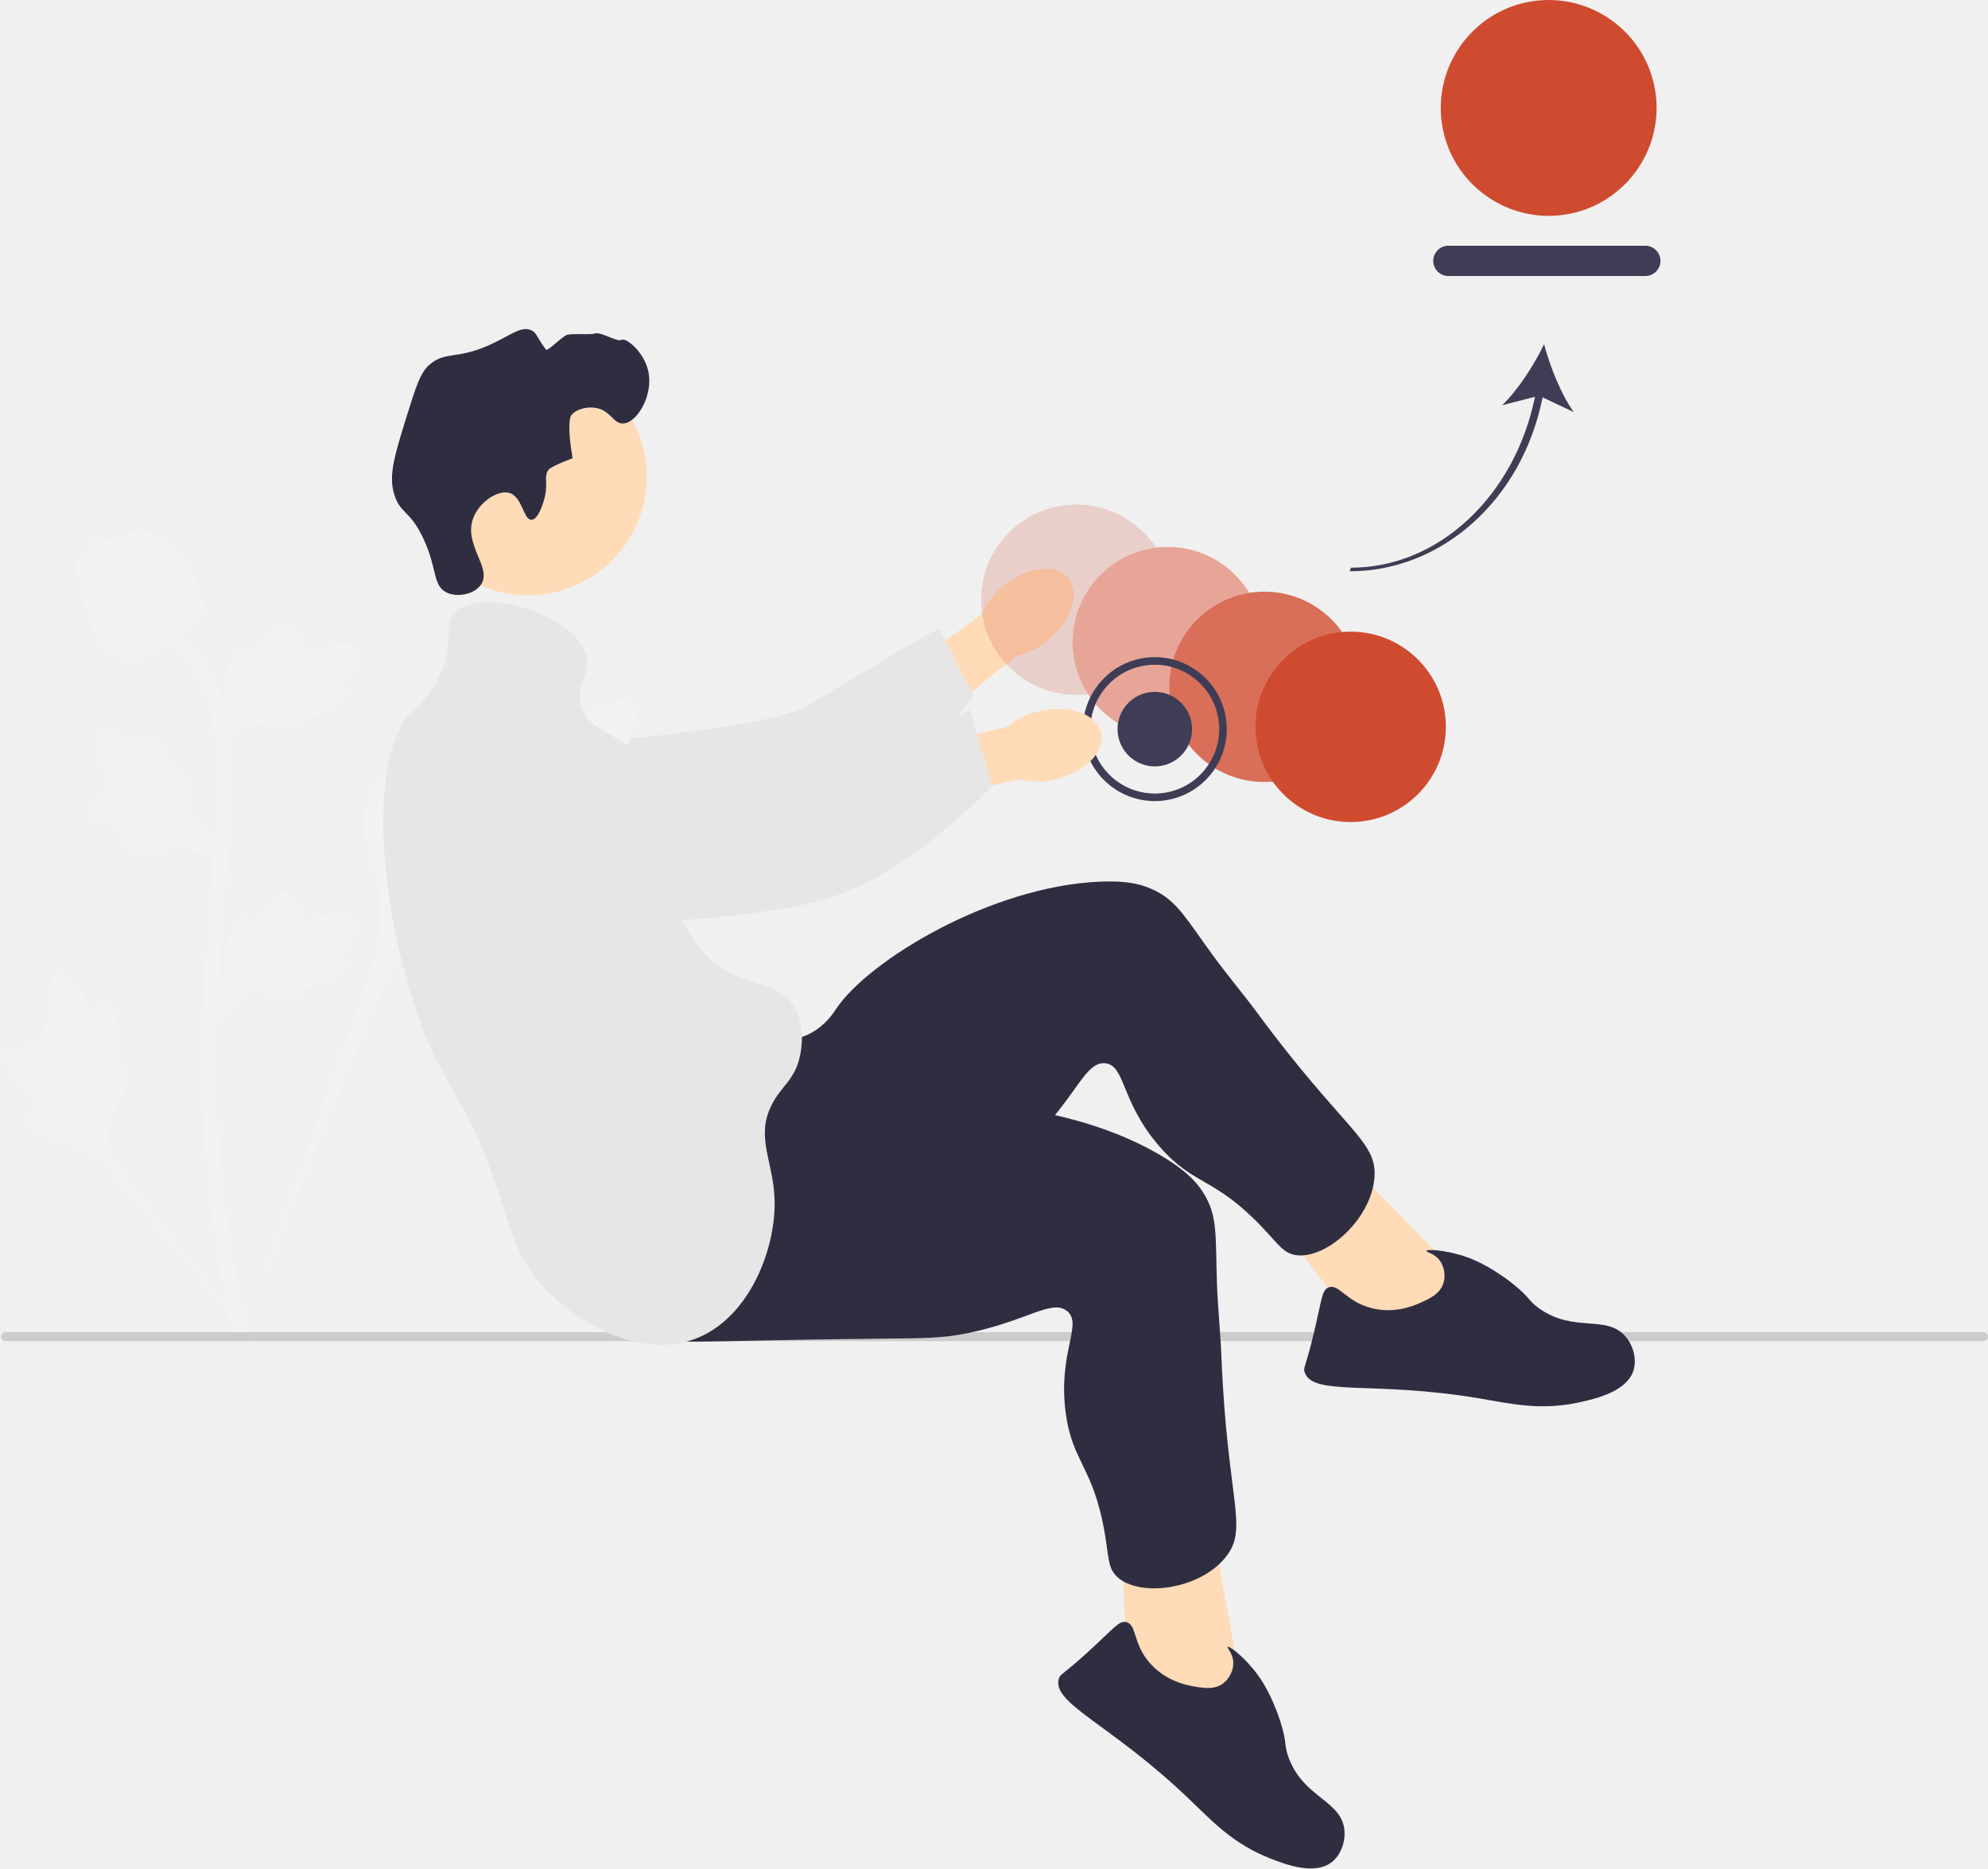
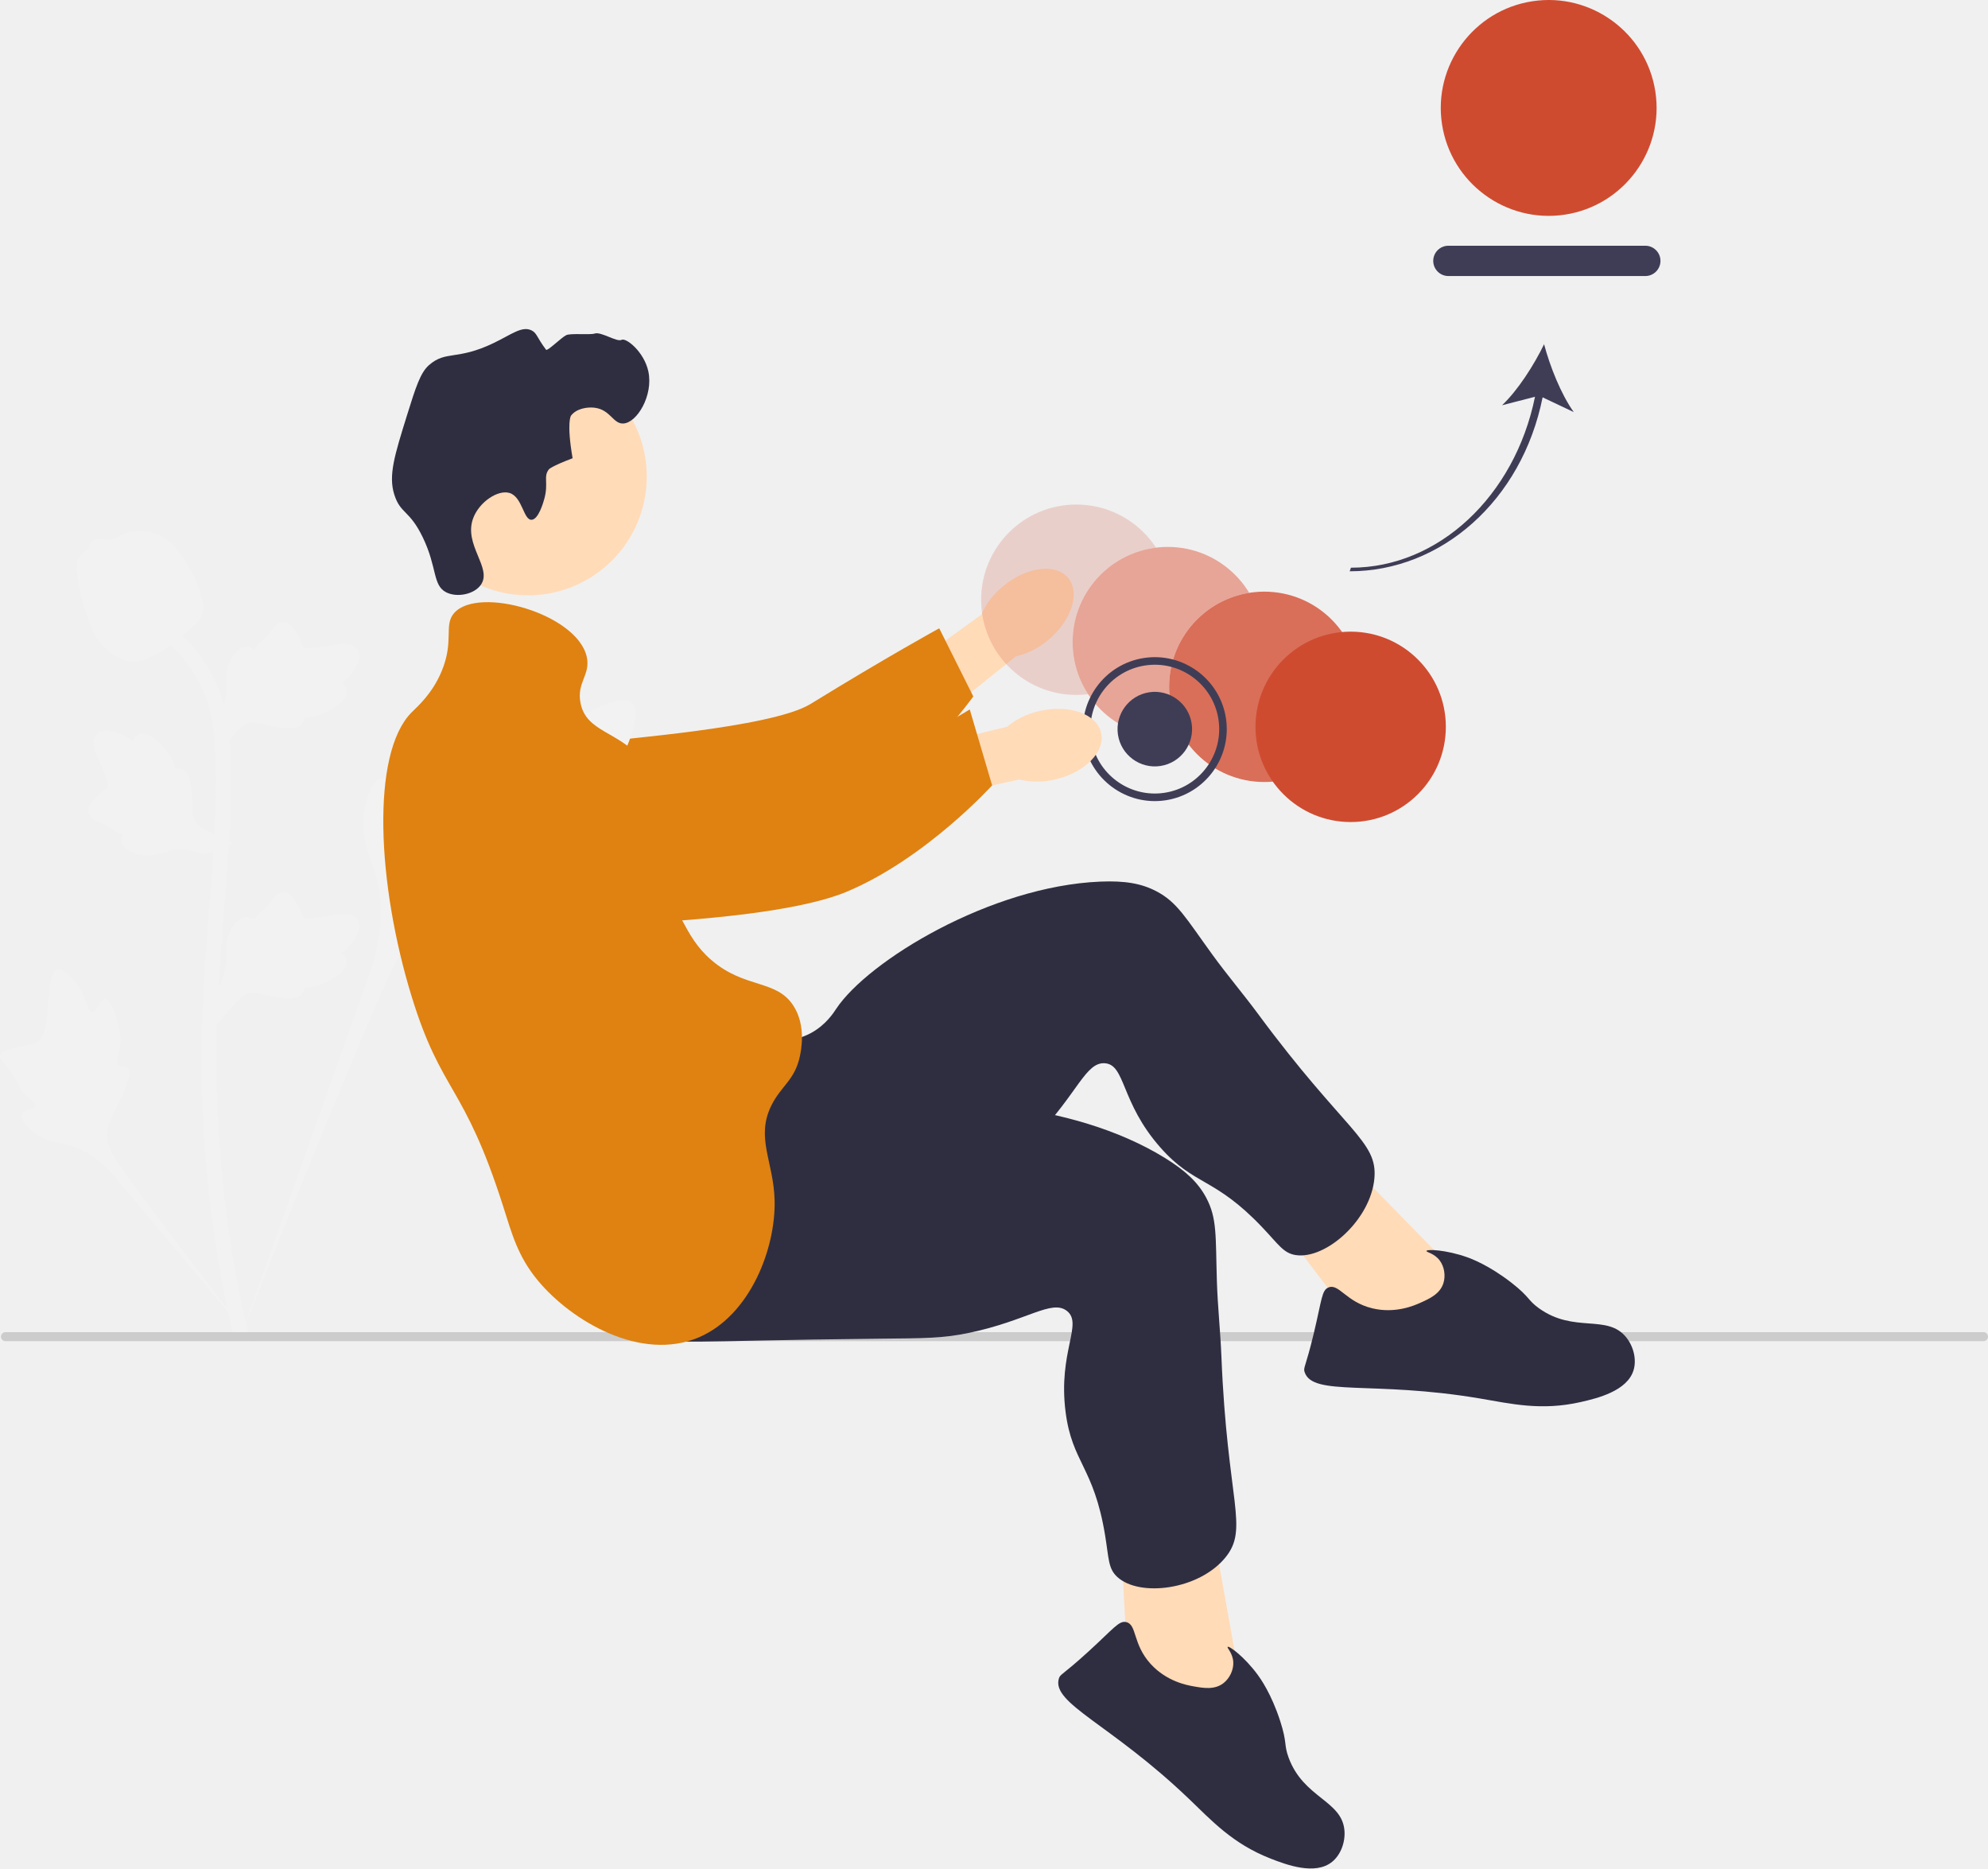
<svg xmlns="http://www.w3.org/2000/svg" width="524.926" height="493.293" viewBox="0 0 524.926 493.293">
  <g>
    <path d="M407.321,104.9l8.23,3.899c-3.376-4.711-6.284-12.068-7.841-17.922-2.637,5.453-6.887,12.126-11.094,16.112l8.698-2.238c-5.36,26.268-25.519,45.126-48.604,45.126l-.327,.949c24.113,0,45.466-18.596,50.938-45.925Z" fill="#3f3d56" />
    <path d="M382.442,64.876h52c2.206,0,4,1.794,4,4,0,2.206-1.794,4-4,4h-52c-2.206,0-4-1.794-4-4,0-2.206,1.794-4,4-4Z" fill="#3f3d56" />
  </g>
  <path id="uuid-0273e7bd-2c5c-4a7f-b62c-18eea742226e-231" d="M264.923,154.721c6.2-5.123,13.869-6.077,17.129-2.13,3.26,3.946,.876,11.297-5.327,16.421-2.45,2.081-5.362,3.545-8.494,4.269l-26.544,21.375-9.765-12.67,27.204-19.727c1.303-2.94,3.29-5.524,5.797-7.538Z" fill="#ffdbb8" />
-   <path d="M111.501,202.949c-.013-.945-.005-9.191,6.1-14.403,7.012-5.987,16.907-3.564,20.378-2.714,8.017,1.963,8.674,5.402,16.203,8.936,14.085,6.611-3.563,3.227,4.818,1.107,2.901-.734,44.638-3.628,55.027-10.023,20.206-12.436,33.973-19.977,33.973-19.977l9,18s-13.014,18.096-31.33,31.501c-18.788,13.751-28.182,20.627-42.459,23.283-1.229,.229-31.466,5.391-55.819-12.803-5.555-4.15-15.733-11.754-15.891-22.909Z" fill="#e6e6e6" />
+   <path d="M111.501,202.949c-.013-.945-.005-9.191,6.1-14.403,7.012-5.987,16.907-3.564,20.378-2.714,8.017,1.963,8.674,5.402,16.203,8.936,14.085,6.611-3.563,3.227,4.818,1.107,2.901-.734,44.638-3.628,55.027-10.023,20.206-12.436,33.973-19.977,33.973-19.977l9,18s-13.014,18.096-31.33,31.501c-18.788,13.751-28.182,20.627-42.459,23.283-1.229,.229-31.466,5.391-55.819-12.803-5.555-4.15-15.733-11.754-15.891-22.909Z" fill="#df8211" />
  <g>
    <circle cx="284.2" cy="158.334" r="25.133" fill="#cf4b30" opacity=".2" />
    <circle cx="308.346" cy="169.52" r="25.133" fill="#fff" />
    <circle cx="308.346" cy="169.52" r="25.133" fill="#cf4b30" opacity=".5" />
    <circle cx="333.833" cy="181.328" r="25.133" fill="#fff" />
    <circle cx="333.833" cy="181.328" r="25.133" fill="#cf4b30" opacity=".8" />
    <circle cx="356.638" cy="191.893" r="25.133" fill="#cf4b30" />
  </g>
  <g>
    <path d="M166.208,211.497c-1.335-2.251-7.109,.159-8.171-1.883-1.058-2.035,4.307-5.136,7.372-12.22,.553-1.278,4.036-9.328,1.457-11.812-4.888-4.709-27.255,14.723-35.082,8.364-1.718-1.395-2.918-4.181-8.117-8.704-2.068-1.799-3.319-2.612-4.529-2.309-1.717,.429-1.854,2.727-3.695,7.247-2.762,6.778-4.395,6.369-6.005,11.776-1.195,4.014-.922,6.348-2.327,6.803-1.989,.643-3.82-3.615-6.341-3.233-2.572,.389-4.128,5.347-4.619,9.059-.922,6.966,1.636,11.562,3.054,16.395,1.541,5.252,2.455,13.24-1.103,24.548l-35.219,99.229c7.775-20.362,30.288-76.178,39.748-96.92,2.731-5.988,5.746-12.061,11.938-14.458,5.961-2.308,14.147-.93,24.584-3.444,1.219-.294,4.601-1.154,5.027-3.144,.352-1.645-1.638-2.563-1.332-4.103,.41-2.066,4.322-2.092,9.13-4.476,3.39-1.681,5.502-3.68,7.319-5.399,.548-.518,8.687-8.318,6.911-11.314h-0Z" fill="#f2f2f2" />
    <path d="M27.647,263.736c-1.49,.006-1.973,3.535-3.282,3.467-1.304-.068-1.278-3.596-3.871-7.144-.468-.64-3.414-4.672-5.377-4.123-3.721,1.04-.638,17.625-6.017,19.632-1.181,.44-2.894,.226-6.614,1.472-1.48,.496-2.24,.875-2.44,1.557-.285,.967,.804,1.697,2.491,3.905,2.53,3.311,1.858,3.995,4.047,6.345,1.626,1.745,2.85,2.284,2.667,3.105-.258,1.162-2.876,.832-3.417,2.179-.551,1.375,1.433,3.569,3.113,4.881,3.153,2.462,6.147,2.533,8.928,3.232,3.022,.759,7.207,2.615,11.73,7.624l38.541,45.916c-7.75-9.691-28.65-36.845-36.1-47.473-2.151-3.068-4.262-6.3-3.652-10.031,.587-3.591,3.626-7.212,5.403-13.06,.208-.683,.761-2.591-.092-3.374-.706-.647-1.73,.064-2.398-.53-.896-.797,.221-2.725,.438-5.773,.153-2.149-.219-3.762-.538-5.15-.096-.418-1.576-6.664-3.559-6.656v0Z" fill="#f2f2f2" />
    <path d="M57.368,270.408l-.898-8.012,.41-.607c1.898-2.809,2.865-5.552,2.876-8.156,.002-.414-.017-.828-.037-1.25-.077-1.671-.174-3.749,.909-6.171,.607-1.35,2.314-4.476,4.879-4.089,.691,.097,1.213,.414,1.609,.785,.058-.093,.118-.186,.182-.286,.799-1.219,1.431-1.741,2.041-2.244,.468-.387,.952-.785,1.71-1.729,.333-.414,.592-.778,.811-1.083,.664-.925,1.53-2.027,3.058-2.008,1.633,.077,2.488,1.428,3.054,2.321,1.012,1.594,1.47,2.743,1.774,3.505,.11,.279,.236,.592,.3,.689,.526,.774,4.803,.05,6.415-.213,3.619-.604,6.751-1.126,8.041,1.157,.925,1.633,.238,3.791-2.103,6.589-.729,.871-1.505,1.532-2.194,2.051,.571,.34,1.081,.863,1.288,1.683h0c.487,1.942-1.182,3.888-4.96,5.792-.938,.476-2.201,1.11-3.971,1.416-.834,.143-1.584,.178-2.227,.197-.014,.371-.101,.774-.327,1.188-.664,1.219-2.045,1.799-4.126,1.66-2.29-.12-4.176-.557-5.84-.94-1.453-.333-2.704-.615-3.687-.549-1.822,.147-3.227,1.606-4.875,3.497l-4.115,4.809h-0Z" fill="#f2f2f2" />
    <path d="M61.531,222.701l-7.523,2.901-.692-.243c-3.198-1.123-6.097-1.363-8.618-.714-.401,.103-.796,.227-1.199,.353-1.597,.499-3.582,1.119-6.2,.686-1.46-.245-4.917-1.103-5.193-3.682-.082-.693,.093-1.278,.351-1.756-.105-.033-.21-.067-.323-.103-1.381-.464-2.047-.943-2.688-1.405-.493-.355-1.001-.721-2.107-1.215-.485-.217-.902-.375-1.253-.509-1.063-.407-2.349-.966-2.718-2.449-.339-1.599,.75-2.768,1.471-3.543,1.285-1.383,2.28-2.118,2.941-2.605,.241-.177,.513-.378,.59-.465,.615-.705-1.17-4.659-1.833-6.151-1.502-3.348-2.801-6.245-.921-8.072,1.345-1.309,3.607-1.192,6.907,.363,1.027,.485,1.864,1.067,2.54,1.602,.185-.638,.56-1.265,1.301-1.673h0c1.755-.964,4.061,.157,6.86,3.329,.698,.787,1.632,1.848,2.377,3.482,.35,.77,.574,1.487,.756,2.104,.363-.081,.774-.099,1.232,.015,1.347,.333,2.259,1.521,2.652,3.57,.465,2.246,.52,4.181,.572,5.888,.047,1.49,.091,2.772,.404,3.706,.604,1.725,2.372,2.714,4.62,3.828l5.695,2.76-0,0Z" fill="#f2f2f2" />
    <path d="M57.368,199.096l-.898-8.012,.41-.607c1.898-2.809,2.865-5.552,2.876-8.156,.002-.414-.017-.828-.037-1.25-.077-1.671-.174-3.749,.909-6.171,.607-1.35,2.314-4.476,4.879-4.089,.691,.097,1.213,.414,1.609,.785,.058-.093,.118-.186,.182-.286,.799-1.219,1.431-1.741,2.041-2.244,.468-.387,.952-.785,1.71-1.729,.333-.414,.592-.778,.811-1.083,.664-.925,1.53-2.027,3.058-2.008,1.633,.077,2.488,1.428,3.054,2.321,1.012,1.594,1.47,2.743,1.774,3.505,.11,.279,.236,.592,.3,.689,.526,.774,4.803,.05,6.415-.213,3.619-.604,6.751-1.126,8.041,1.157,.925,1.633,.238,3.791-2.103,6.589-.729,.871-1.505,1.532-2.194,2.051,.571,.34,1.081,.863,1.288,1.683h0c.487,1.942-1.182,3.888-4.96,5.792-.938,.476-2.201,1.11-3.971,1.416-.834,.143-1.584,.178-2.227,.197-.014,.371-.101,.774-.327,1.188-.664,1.219-2.045,1.799-4.126,1.66-2.29-.12-4.176-.557-5.84-.94-1.453-.333-2.704-.615-3.687-.549-1.822,.147-3.227,1.606-4.875,3.497l-4.115,4.809h-0Z" fill="#f2f2f2" />
    <path d="M65.566,354.625l-1.679-1.052-.406-1.938,.406,1.938-1.958,.224c-.031-.182-.137-.6-.298-1.254-.876-3.583-3.548-14.485-5.776-31.655-1.555-11.986-2.435-24.308-2.617-36.631-.182-12.342,.402-21.685,.871-29.195,.354-5.664,.783-11.057,1.205-16.311,1.122-14.036,2.18-27.295,1.393-41.973-.174-3.277-.54-10.098-4.525-17.356-2.312-4.209-5.496-7.947-9.465-11.104l2.468-3.103c4.381,3.49,7.904,7.629,10.471,12.303,4.418,8.047,4.817,15.479,5.008,19.05,.801,14.938-.269,28.324-1.402,42.496-.418,5.235-.847,10.605-1.199,16.245-.464,7.44-1.043,16.702-.863,28.885,.178,12.175,1.048,24.347,2.582,36.182,2.201,16.953,4.834,27.693,5.699,31.222,.46,1.884,.557,2.279,.085,3.025v-0Z" fill="#f2f2f2" />
    <path d="M35.45,174.614c-.162,0-.327-.004-.493-.015-3.374-.182-6.498-2.201-9.287-6.001-1.308-1.787-1.977-3.826-3.312-7.893-.207-.627-1.213-3.807-1.824-8.183-.4-2.859-.35-4.055,.217-5.111,.629-1.176,1.646-1.996,2.791-2.55-.05-.379-.01-.77,.155-1.168,.675-1.652,2.47-1.435,3.441-1.331,.491,.062,1.105,.143,1.766,.108,1.041-.05,1.6-.36,2.447-.824,.811-.445,1.818-.998,3.314-1.304,2.948-.615,5.418,.221,6.233,.495,4.285,1.428,6.397,4.759,8.842,8.616,.487,.774,2.161,3.59,3.265,7.451,.797,2.786,.685,4.024,.445,4.944-.487,1.892-1.638,2.975-4.561,5.366-3.053,2.503-4.585,3.757-5.9,4.519-3.062,1.768-4.985,2.878-7.538,2.878v0Z" fill="#f2f2f2" />
  </g>
  <path d="M.256,352.886c0,.66,.53,1.19,1.19,1.19H523.736c.66,0,1.19-.53,1.19-1.19,0-.66-.53-1.19-1.19-1.19H1.446c-.66,0-1.19,.53-1.19,1.19Z" fill="#ccc" />
  <circle cx="139.42" cy="125.818" r="31.352" fill="#ffdbb8" />
  <g>
    <polygon points="384.959 336.455 352.671 303.404 336.003 320.791 360.059 352.481 383.921 355.21 384.959 336.455" fill="#ffdbb8" />
    <path d="M200.59,274.477c1.889,.157,7.89,1.359,13.626-1.797,3.915-2.154,5.923-5.356,6.601-6.375,8.413-12.635,40.704-32.339,69.684-33.551,6.563-.275,10.883,.486,14.809,2.533,5.567,2.902,7.79,7.059,14.855,16.798,3.865,5.327,8.141,10.345,12.052,15.638,22.898,30.987,31.578,33.419,30.691,43.353-.984,11.022-12.872,21.479-20.772,20.272-3.236-.494-4.489-2.744-8.812-7.299-12.675-13.354-17.919-10.887-26.943-21.116-10.536-11.942-9.157-21.844-14.653-22.227-5.097-.355-7.264,8.093-18.146,19.314-4.98,5.135-8.526,7.49-19.329,14.985-42.07,29.186-42.741,31.237-51.231,33.565-3.715,1.018-30.079,8.247-39.471-3.256-14.697-18,20.024-72.251,37.041-70.837Z" fill="#2f2e41" />
    <path d="M375.088,343.924c2.375-1.066,5.151-2.313,6.045-5.18,.604-1.94,.256-4.332-.993-5.985-1.442-1.907-3.575-2.159-3.489-2.496,.131-.514,5.177-.313,10.716,1.645,1.045,.369,5.781,2.1,11.804,6.802,4.826,3.768,4.177,4.523,7.203,6.695,9.29,6.669,18.002,1.413,23.029,7.667,1.94,2.414,2.767,5.84,1.951,8.611-1.64,5.564-9.612,7.479-13.97,8.468-10.494,2.381-18.438,.437-26.732-.96-28.207-4.753-44.056-.424-46.177-6.959-.401-1.237,.251-1.131,2.426-10.208,2.147-8.958,2.076-11.418,3.904-12.136,2.752-1.08,4.6,3.832,11.532,5.513,6.143,1.49,11.212-.787,12.751-1.477Z" fill="#2f2e41" />
  </g>
  <g>
    <polygon points="327.555 444.578 319.398 399.099 295.843 404.126 297.953 443.856 316.165 459.513 327.555 444.578" fill="#ffdbb8" />
    <path d="M209.802,289.764c1.475,1.19,5.765,5.555,12.284,6.165,4.449,.416,7.909-1.106,9.042-1.568,14.056-5.731,51.84-3.902,76.5,11.368,5.585,3.458,8.732,6.513,10.832,10.411,2.977,5.528,2.482,10.216,2.859,22.241,.206,6.578,.927,13.132,1.191,19.707,1.546,38.498,7.363,45.385,1.051,53.107-7.004,8.567-22.712,10.545-28.572,5.11-2.4-2.226-2.173-4.791-3.193-10.987-2.989-18.168-8.714-19.071-10.437-32.602-2.012-15.798,4.69-23.217,.356-26.62-4.019-3.156-10.555,2.617-25.861,5.792-7.004,1.453-11.261,1.41-24.408,1.545-51.2,.526-52.907,1.846-61.239-.995-3.646-1.243-29.52-10.067-30.832-24.859-2.053-23.147,57.14-48.54,70.427-37.814Z" fill="#2f2e41" />
    <path d="M315.193,445.215c2.564,.451,5.561,.979,7.911-.892,1.59-1.266,2.645-3.441,2.539-5.51-.122-2.388-1.746-3.794-1.485-4.025,.397-.351,4.46,2.648,7.944,7.379,.657,.893,3.604,4.983,5.948,12.257,1.878,5.828,.916,6.088,2.2,9.585,3.942,10.734,14.103,11.278,14.75,19.276,.25,3.087-.99,6.387-3.221,8.221-4.481,3.684-12.154,.791-16.315-.838-10.021-3.923-15.502-9.992-21.58-15.806-20.671-19.773-36.216-25.09-34.302-31.688,.362-1.249,.843-.795,7.739-7.084,6.806-6.207,8.13-8.282,10.045-7.849,2.883,.652,1.654,5.754,6.447,11.037,4.247,4.682,9.719,5.645,11.381,5.938Z" fill="#2f2e41" />
  </g>
  <path d="M143.694,131.812c1.221-4.366-.312-5.957,1.25-7.917,0-0,.629-.789,6.25-2.917h0c-1.659-9.623-.417-11.251-.417-11.251,1.431-1.875,4.298-2.329,6.25-2.083,4.128,.519,4.859,4.251,7.5,4.167,3.649-.116,8.025-7.42,6.667-13.751-1.108-5.164-5.886-8.999-7.084-8.334-1.188,.66-5.462-2.25-7.084-1.667-1.107,.398-6.319-.132-7.5,.417-1.29,.599-4.986,4.326-5.339,3.857-2.455-3.264-2.403-4.403-3.828-5.107-2.524-1.246-5.269,1.057-10,3.333-9.736,4.683-12.587,1.89-17.084,5.834-2.272,1.992-3.49,5.8-5.834,13.334-3.278,10.536-4.916,15.804-3.333,20.834,1.614,5.13,3.992,4.013,7.5,11.251,3.906,8.056,2.56,12.739,6.25,14.584,2.852,1.426,7.436,.518,9.167-2.083,2.963-4.455-4.696-10.481-2.083-17.501,1.604-4.309,6.55-7.577,9.584-6.667,3.43,1.029,3.683,7.179,5.834,7.084,1.842-.081,3.121-4.656,3.333-5.417Z" fill="#2f2e41" />
-   <path d="M119.943,161.813c6.416-7.194,32.549,.252,35.002,11.667,1.009,4.695-2.716,6.678-1.667,12.084,1.534,7.907,10.22,7.368,16.667,15.417,9.153,11.427-.276,22.598,10,41.669,2.196,4.075,4.047,7.51,7.917,10.834,8.881,7.628,17.146,5.012,21.668,12.084,3.382,5.289,1.992,11.807,1.667,13.334-1.335,6.261-4.952,7.787-7.5,12.917-4.24,8.536,.561,14.803,.833,25.001,.341,12.76-6.44,30.448-20.001,36.252-15.235,6.52-33.61-4.279-42.502-15.001-5.306-6.398-6.846-12.3-9.167-19.584-10.374-32.556-16.235-29.612-24.168-55.419-9.069-29.503-10.852-64.066,0-75.004,1.438-1.45,5.397-4.8,7.917-10.834,3.391-8.119,.462-12.197,3.333-15.417Z" fill="#e6e6e6" />
+   <path d="M119.943,161.813c6.416-7.194,32.549,.252,35.002,11.667,1.009,4.695-2.716,6.678-1.667,12.084,1.534,7.907,10.22,7.368,16.667,15.417,9.153,11.427-.276,22.598,10,41.669,2.196,4.075,4.047,7.51,7.917,10.834,8.881,7.628,17.146,5.012,21.668,12.084,3.382,5.289,1.992,11.807,1.667,13.334-1.335,6.261-4.952,7.787-7.5,12.917-4.24,8.536,.561,14.803,.833,25.001,.341,12.76-6.44,30.448-20.001,36.252-15.235,6.52-33.61-4.279-42.502-15.001-5.306-6.398-6.846-12.3-9.167-19.584-10.374-32.556-16.235-29.612-24.168-55.419-9.069-29.503-10.852-64.066,0-75.004,1.438-1.45,5.397-4.8,7.917-10.834,3.391-8.119,.462-12.197,3.333-15.417Z" fill="#df8211" />
  <path d="M323.709,189.636c1.577,10.357-5.566,20.067-15.923,21.644-10.357,1.577-20.067-5.566-21.644-15.923-1.577-10.357,5.566-20.067,15.923-21.644,10.357-1.577,20.067,5.566,21.644,15.923Zm-35.59,5.42c1.411,9.267,10.098,15.658,19.366,14.247s15.658-10.098,14.247-19.366-10.098-15.658-19.366-14.247-15.658,10.098-14.247,19.366Z" fill="#3f3d56" />
  <path d="M295.195,193.978c.817,5.365,5.846,9.065,11.212,8.248s9.065-5.846,8.248-11.212c-.817-5.365-5.846-9.065-11.212-8.248-5.365,.817-9.065,5.846-8.248,11.212Z" fill="#3f3d56" />
  <path d="M380.757,32.786c2.365,15.533,16.926,26.245,32.459,23.879,15.533-2.365,26.245-16.926,23.879-32.459-2.365-15.533-16.926-26.245-32.459-23.879-15.533,2.365-26.245,16.926-23.879,32.459Z" fill="#cf4b30" />
  <path id="uuid-d43be532-fa37-4a43-8eed-58df037ae9c1-232" d="M274.472,187.715c7.836-1.811,15.123,.764,16.274,5.751,1.152,4.987-4.267,10.497-12.106,12.308-3.122,.766-6.381,.774-9.506,.022l-33.299,7.255-2.835-13.175,32.917-8.009c2.479-2.047,5.413-3.471,8.555-4.152Z" fill="#ffdbb8" />
-   <path d="M115.422,196.836c.206-.923,2.128-8.941,9.275-12.594,8.21-4.196,17.273,.457,20.451,2.089,7.343,3.77,7.184,7.268,13.688,12.452,12.167,9.699,27.814,9.486,36.458,9.369,2.992-.041,12.233-.346,23.823-4.155,22.54-7.408,36.939-16.705,36.939-16.705l5.916,20.046s-17.454,19.289-38.381,28.079c-21.466,9.016-82.691,9.611-97.194,8.883-1.249-.063,18.634,1.856-.833-21.492-4.44-5.326-12.576-15.084-10.142-25.971Z" fill="#e6e6e6" />
+   <path d="M115.422,196.836c.206-.923,2.128-8.941,9.275-12.594,8.21-4.196,17.273,.457,20.451,2.089,7.343,3.77,7.184,7.268,13.688,12.452,12.167,9.699,27.814,9.486,36.458,9.369,2.992-.041,12.233-.346,23.823-4.155,22.54-7.408,36.939-16.705,36.939-16.705l5.916,20.046s-17.454,19.289-38.381,28.079c-21.466,9.016-82.691,9.611-97.194,8.883-1.249-.063,18.634,1.856-.833-21.492-4.44-5.326-12.576-15.084-10.142-25.971Z" fill="#df8211" />
</svg>
